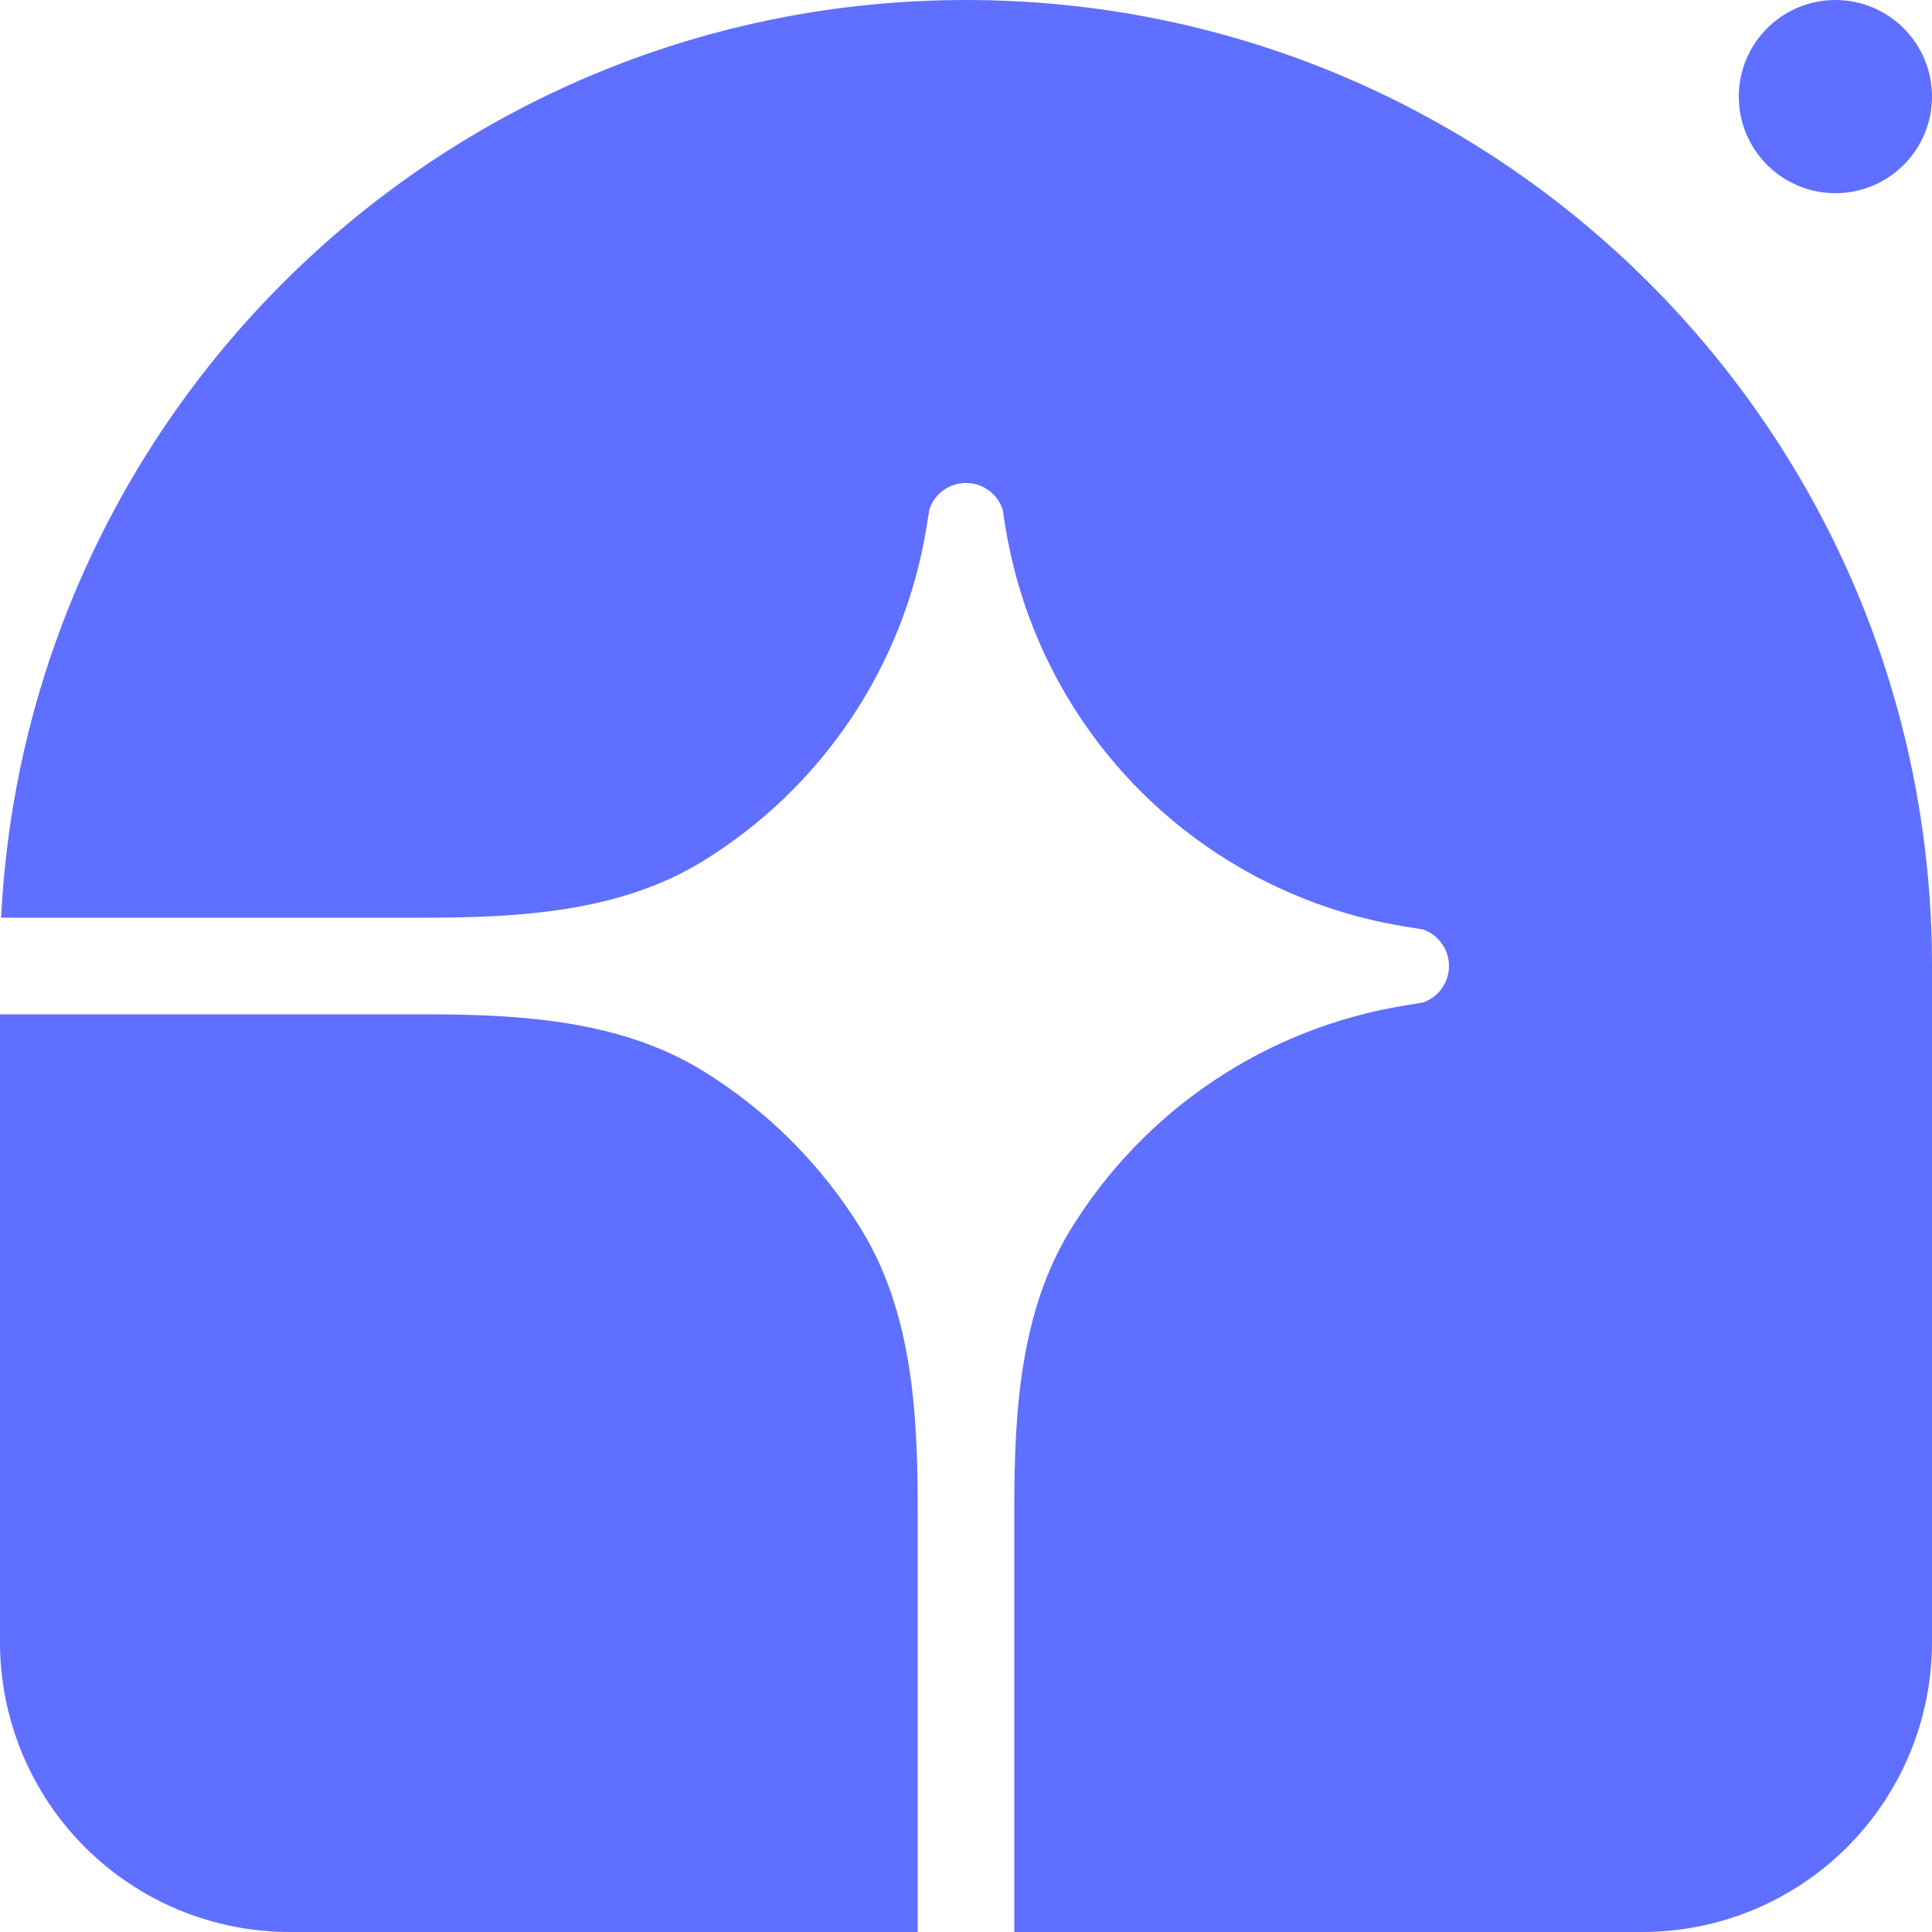
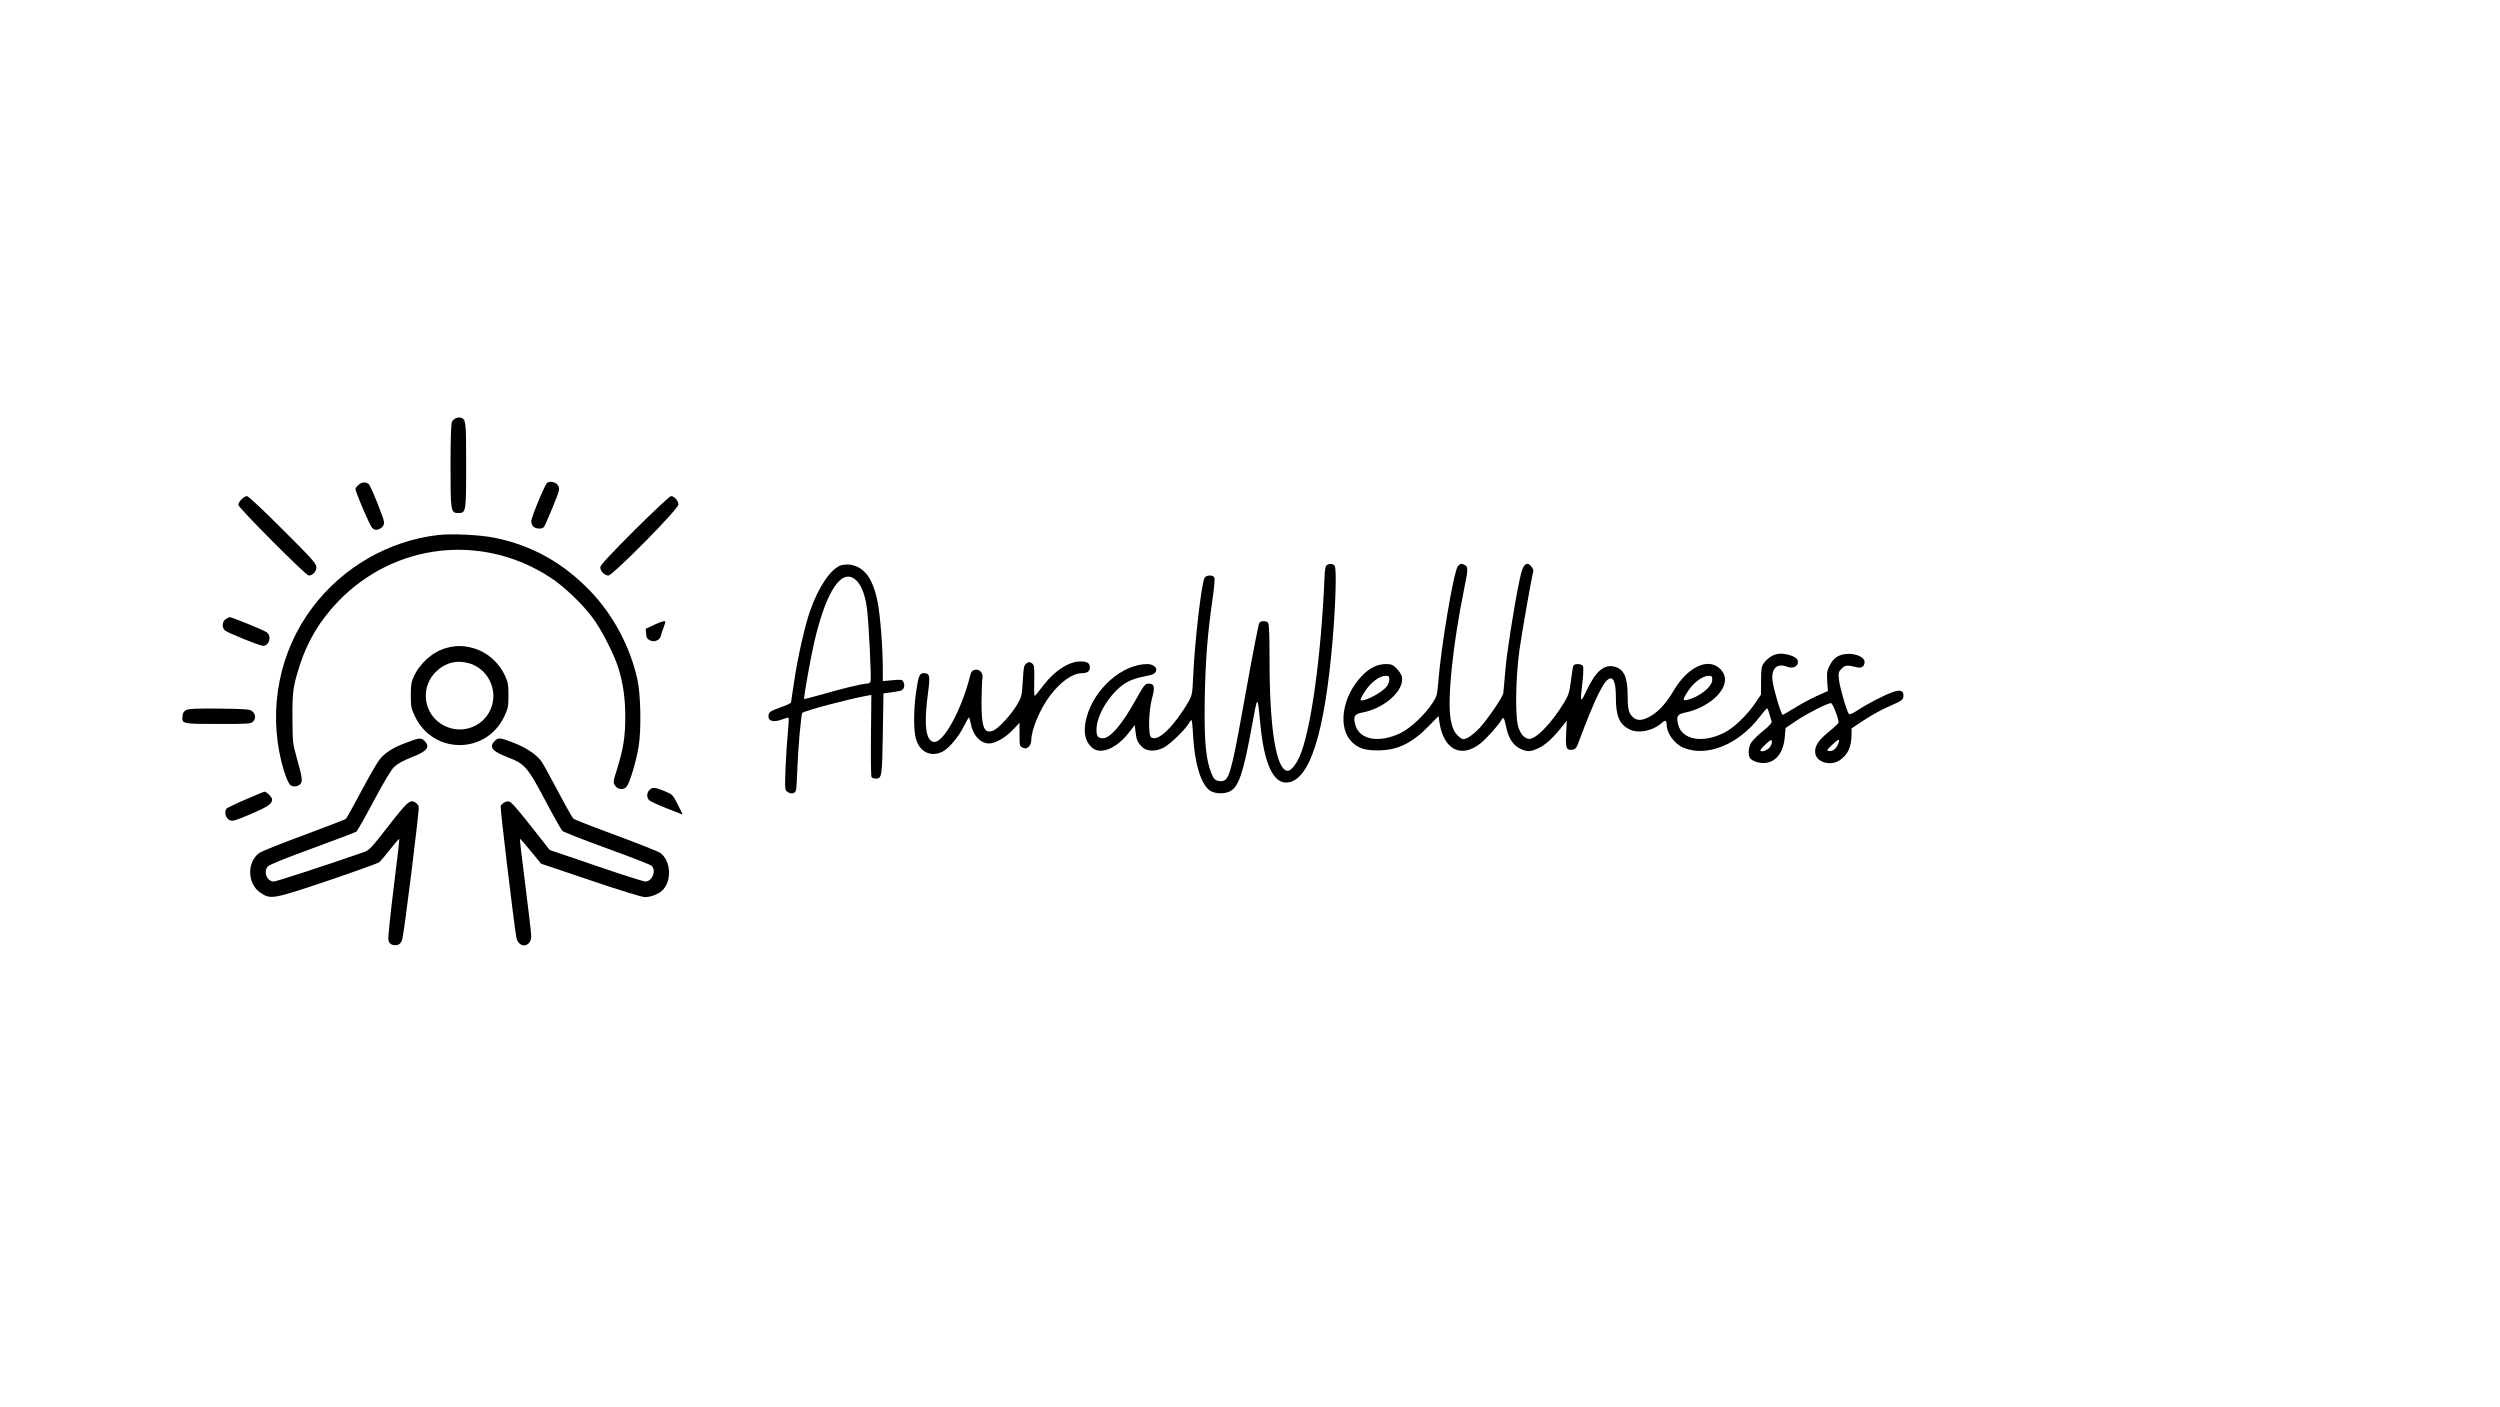
- <svg xmlns="http://www.w3.org/2000/svg" width="46" height="46" viewBox="0 0 46 46" fill="none">
-   <path d="M23 0C35.703 0 46 10.297 46 23V39.1C46 40.93 45.273 42.685 43.979 43.979C42.685 45.273 40.93 46 39.1 46H24.15V35.91C24.15 33.608 24.29 31.223 25.497 29.263C26.362 27.859 27.518 26.657 28.888 25.738C30.258 24.82 31.81 24.208 33.437 23.942L33.878 23.87C34.059 23.808 34.217 23.691 34.328 23.535C34.44 23.379 34.5 23.192 34.5 23C34.5 22.808 34.44 22.621 34.328 22.465C34.217 22.309 34.059 22.192 33.878 22.129L33.437 22.058C31.059 21.67 28.863 20.544 27.159 18.84C25.456 17.137 24.33 14.941 23.942 12.563L23.87 12.122C23.808 11.941 23.691 11.783 23.535 11.671C23.379 11.56 23.192 11.5 23 11.5C22.808 11.5 22.621 11.56 22.465 11.671C22.309 11.783 22.191 11.941 22.129 12.122L22.058 12.563C21.792 14.19 21.18 15.742 20.261 17.111C19.343 18.481 18.141 19.638 16.737 20.502C14.777 21.71 12.392 21.85 10.09 21.85H0.027C0.629 9.682 10.683 0 23 0Z" fill="#5F6FFF" />
-   <path d="M0 24.15H10.09C12.392 24.15 14.777 24.29 16.737 25.498C18.269 26.442 19.558 27.731 20.502 29.263C21.71 31.223 21.85 33.608 21.85 35.91V46H6.9C5.07 46 3.315 45.273 2.021 43.979C0.727 42.685 0 40.93 0 39.1L0 24.15ZM46 2.3C46 2.91 45.758 3.495 45.326 3.926C44.895 4.358 44.31 4.6 43.7 4.6C43.09 4.6 42.505 4.358 42.074 3.926C41.642 3.495 41.4 2.91 41.4 2.3C41.4 1.69 41.642 1.105 42.074 0.674C42.505 0.242 43.09 0 43.7 0C44.31 0 44.895 0.242 45.326 0.674C45.758 1.105 46 1.69 46 2.3Z" fill="#5F6FFF" />
+ <svg xmlns="http://www.w3.org/2000/svg" version="1.0" width="1920pt" height="1080pt" viewBox="0 0 1920 1080" preserveAspectRatio="xMidYMid meet">
+   <g transform="translate(0,1080) scale(0.1,-0.1)" fill="#000000" stroke="none">
+     <path d="M3503 7589 c-12 -4 -26 -17 -32 -28 -7 -13 -11 -132 -11 -338 0 -351 2 -363 59 -363 60 0 61 4 61 366 0 340 -1 353 -40 366 -8 3 -25 2 -37 -3z" />
+     <path d="M2757 7079 c-15 -11 -27 -27 -27 -35 0 -23 108 -276 127 -296 20 -22 42 -23 71 -2 14 9 22 26 22 43 0 26 -101 276 -117 292 -21 19 -51 18 -76 -2z" />
+     <path d="M4202 7092 c-17 -12 -122 -266 -122 -296 0 -14 7 -32 16 -40 19 -19 67 -21 82 -3 5 6 35 74 66 150 52 126 56 140 44 165 -14 28 -60 41 -86 24z" />
+     <path d="M1855 6965 c-14 -13 -25 -32 -25 -42 0 -22 519 -543 541 -543 30 0 59 30 59 63 0 28 -29 61 -258 289 -143 144 -265 258 -275 258 -10 0 -29 -11 -42 -25z" />
+     <path d="M4873 6728 c-190 -190 -263 -269 -263 -285 0 -29 33 -63 62 -63 34 0 538 510 538 545 0 29 -32 65 -57 65 -9 0 -135 -118 -280 -262z" />
+     <path d="M3364 6691 c-379 -44 -733 -248 -965 -557 -252 -335 -339 -771 -238 -1183 23 -94 54 -172 72 -183 20 -13 55 -9 72 9 21 20 17 49 -26 203 -31 110 -32 123 -33 305 -1 204 4 241 56 405 58 183 156 346 292 488 434 452 1107 529 1631 188 105 -68 247 -203 327 -311 66 -88 166 -283 197 -385 37 -119 54 -239 53 -380 0 -150 -15 -241 -63 -397 -31 -97 -31 -103 -15 -127 20 -31 65 -35 88 -8 24 26 74 194 93 311 21 125 16 403 -10 514 -57 254 -185 493 -360 676 -211 220 -451 353 -737 411 -116 23 -324 33 -434 21z" />
+     <path d="M6461 6459 c-77 -23 -174 -163 -239 -349 -41 -116 -97 -364 -123 -545 -12 -82 -23 -155 -24 -160 -2 -6 -39 -23 -84 -39 -66 -23 -82 -33 -87 -52 -13 -51 32 -67 106 -38 23 9 43 14 46 11 3 -3 1 -52 -5 -109 -6 -57 -14 -180 -18 -274 -6 -168 -6 -171 16 -186 28 -20 60 -12 65 16 3 11 7 95 11 186 5 144 28 397 37 405 18 17 350 105 492 131 l38 7 -3 -309 c-2 -170 0 -315 4 -321 5 -7 19 -13 31 -13 49 0 51 12 56 344 l5 311 55 7 c30 4 65 10 76 13 26 6 37 41 22 68 -9 18 -17 19 -84 13 l-74 -7 0 93 c0 160 -20 419 -40 515 -36 181 -101 269 -210 286 -19 3 -50 1 -69 -4z m118 -119 c39 -39 68 -118 80 -220 14 -106 34 -537 27 -555 -3 -8 -15 -15 -27 -15 -33 0 -187 -37 -342 -82 -76 -22 -140 -38 -141 -36 -6 6 52 330 79 443 94 399 215 573 324 465z" />
+     <path d="M10190 6460 c-10 -6 -15 -31 -17 -82 -26 -619 -106 -1196 -193 -1390 -26 -59 -66 -108 -89 -108 -89 0 -141 317 -141 854 0 198 -3 275 -12 284 -16 16 -53 15 -66 -1 -6 -7 -47 -217 -92 -467 -109 -613 -133 -716 -174 -742 -21 -14 -63 -8 -80 11 -10 11 -26 47 -36 80 -33 105 -43 262 -37 560 6 287 21 468 58 732 13 85 20 163 16 172 -9 23 -63 23 -76 -1 -24 -45 -75 -484 -87 -747 -6 -142 -8 -153 -37 -205 -16 -30 -54 -87 -83 -126 -91 -121 -163 -173 -203 -147 -24 16 -20 204 7 302 24 86 18 111 -27 111 -26 0 -34 -10 -96 -120 -108 -195 -198 -300 -256 -300 -40 0 -52 22 -47 84 10 120 124 288 239 350 27 15 84 34 126 41 71 12 92 24 93 52 0 23 -32 43 -68 43 -194 -1 -408 -189 -467 -410 -28 -105 -15 -180 40 -230 64 -60 187 -11 283 111 l47 61 6 -54 c7 -62 17 -83 54 -118 35 -32 102 -33 163 -1 47 24 160 133 189 181 9 17 20 30 24 30 3 0 9 -54 12 -120 12 -215 60 -372 128 -421 38 -26 111 -29 156 -6 66 35 102 140 166 492 47 256 44 255 67 17 28 -289 96 -442 196 -442 178 0 297 364 359 1100 23 278 31 546 15 565 -14 17 -38 19 -60 5z" />
+     <path d="M11197 6453 c-32 -36 -132 -630 -152 -903 -7 -87 -11 -100 -44 -150 -57 -88 -168 -192 -241 -228 -166 -82 -320 -55 -351 61 -18 67 -8 83 60 96 171 34 322 175 297 277 -4 15 -22 42 -41 61 -28 28 -40 33 -81 33 -66 -1 -125 -29 -183 -89 -155 -160 -191 -404 -75 -513 50 -46 99 -62 199 -61 148 1 260 55 390 189 l73 75 7 -48 c31 -210 166 -280 314 -163 49 39 140 141 162 181 15 28 21 18 36 -52 17 -86 53 -142 106 -168 55 -27 80 -26 142 3 53 24 112 78 178 161 l40 50 -5 -97 c-6 -111 2 -132 46 -126 22 2 31 11 42 38 140 374 208 510 254 510 27 0 40 -49 40 -149 0 -140 27 -204 103 -242 69 -36 184 -12 253 52 24 22 34 16 34 -20 1 -64 62 -146 130 -174 177 -73 418 23 580 232 30 39 58 71 61 71 5 0 11 -16 35 -101 3 -11 -19 -35 -67 -74 -39 -31 -79 -71 -90 -89 -19 -31 -25 -80 -13 -111 10 -24 58 -45 107 -45 91 0 154 76 164 199 l6 70 85 57 c85 57 237 134 264 134 13 0 58 -116 58 -148 0 -6 -31 -37 -70 -68 -80 -65 -110 -107 -110 -157 0 -78 114 -116 190 -65 63 44 89 101 90 199 l0 45 94 62 c51 34 129 78 172 97 124 55 129 59 132 86 5 44 -21 55 -81 34 -64 -22 -197 -91 -272 -141 -32 -21 -60 -33 -65 -28 -16 17 -72 210 -77 266 -5 51 -3 59 21 83 28 28 41 29 119 10 33 -9 57 8 57 41 0 37 -68 67 -137 62 -65 -6 -100 -29 -131 -89 -20 -38 -23 -54 -19 -120 l5 -76 -85 -38 c-47 -21 -124 -63 -170 -92 -47 -29 -88 -53 -92 -53 -12 0 -75 215 -79 270 -7 90 38 129 114 99 52 -19 95 10 78 54 -8 22 -76 47 -128 47 -48 0 -96 -27 -130 -73 -18 -25 -21 -43 -21 -135 l-1 -107 -44 -65 c-64 -95 -166 -192 -241 -229 -165 -81 -319 -53 -350 62 -18 67 -8 83 60 96 81 16 177 66 232 121 80 80 89 162 23 219 -92 81 -245 5 -351 -174 -55 -94 -115 -160 -177 -195 -64 -37 -105 -38 -138 -5 -31 31 -38 62 -38 174 -1 133 -29 192 -101 211 -79 21 -144 -35 -215 -185 -48 -102 -50 -97 -30 73 6 56 8 109 3 117 -9 18 -63 20 -73 4 -4 -6 -12 -58 -19 -116 -12 -92 -18 -111 -54 -171 -98 -162 -226 -291 -275 -276 -34 10 -54 33 -73 83 -28 71 -24 382 6 596 21 149 95 569 107 607 5 16 -27 58 -44 58 -27 0 -43 -33 -62 -125 -44 -212 -99 -566 -110 -705 -7 -80 -13 -154 -15 -165 -6 -32 -120 -198 -180 -264 -30 -32 -71 -66 -91 -76 -35 -16 -37 -16 -63 2 -39 30 -59 70 -71 148 -25 156 19 574 106 999 29 144 30 162 5 176 -27 14 -35 13 -54 -7z m-527 -872 c0 -15 -9 -40 -20 -53 -36 -47 -169 -117 -200 -106 -6 2 9 32 32 67 45 70 113 121 160 121 24 0 28 -4 28 -29z m2480 -3 c0 -52 -99 -131 -192 -153 -38 -10 -36 5 9 72 41 62 111 113 155 113 25 0 28 -4 28 -32z m442 -517 c-18 -25 -72 -42 -72 -23 0 5 19 27 42 48 37 33 43 36 46 20 2 -10 -5 -30 -16 -45z m527 30 c-14 -39 -43 -63 -71 -59 -22 4 -21 6 21 46 52 49 64 52 50 13z" />
+     <path d="M1732 6044 c-27 -19 -29 -65 -4 -86 22 -19 267 -118 292 -118 49 0 69 77 27 105 -27 18 -265 115 -282 115 -6 0 -21 -7 -33 -16z" />
+     <path d="M5032 6005 l-73 -34 3 -38 c2 -30 9 -41 30 -51 35 -17 76 1 84 37 3 14 12 42 21 63 8 20 14 41 12 46 -2 6 -36 -4 -77 -23z" />
+     <path d="M3430 5824 c-105 -28 -203 -114 -252 -220 -19 -40 -23 -66 -23 -144 0 -86 3 -101 32 -162 139 -293 547 -294 686 0 29 61 32 76 32 162 0 81 -4 103 -27 151 -49 106 -142 185 -253 214 -72 18 -123 18 -195 -1z m176 -119 c137 -41 216 -194 170 -331 -49 -149 -219 -219 -361 -149 -167 81 -196 307 -54 428 71 62 154 79 245 52z" />
+     <path d="M7883 5705 c-19 -13 -22 -29 -28 -135 -7 -114 -9 -123 -44 -182 -44 -76 -141 -181 -181 -198 -72 -30 -93 22 -92 224 1 82 4 161 7 176 9 39 -23 75 -58 66 -21 -5 -29 -15 -37 -49 -67 -264 -205 -514 -278 -505 -63 7 -78 135 -45 375 18 133 14 153 -33 153 -32 0 -40 -20 -58 -142 -20 -136 -21 -298 -1 -365 29 -98 113 -139 201 -97 49 23 126 114 165 194 19 38 37 69 40 69 4 1 9 -17 13 -40 15 -92 74 -159 142 -159 47 0 127 45 183 105 l51 54 0 -90 c0 -86 1 -90 25 -101 21 -9 28 -8 45 7 11 10 20 31 20 47 0 83 67 244 144 345 84 110 172 172 247 173 40 0 59 15 59 45 0 33 -20 45 -73 45 -86 0 -193 -68 -278 -176 -24 -31 -52 -66 -61 -78 -16 -20 -17 -15 -15 103 2 114 0 124 -18 137 -18 12 -24 12 -42 -1z" />
+     <path d="M1430 5347 c-18 -9 -26 -22 -28 -45 -6 -62 -6 -62 273 -62 231 0 253 1 268 18 23 25 21 55 -4 78 -19 17 -41 19 -253 22 -173 2 -237 -1 -256 -11z" />
+     <path d="M3117 5095 c-100 -38 -155 -72 -200 -126 -18 -21 -81 -130 -141 -243 -60 -113 -114 -210 -120 -215 -6 -5 -152 -61 -323 -125 -172 -63 -326 -125 -343 -138 -96 -70 -90 -238 11 -305 78 -52 94 -49 514 92 209 71 388 135 399 144 10 9 47 53 83 99 36 46 67 81 69 79 3 -2 -17 -173 -43 -378 -27 -218 -44 -385 -40 -401 5 -18 16 -30 31 -34 41 -10 65 4 76 44 15 58 132 994 126 1018 -3 11 -17 26 -30 34 -38 20 -59 1 -211 -194 -124 -160 -139 -176 -183 -191 -274 -96 -670 -225 -689 -225 -53 0 -83 76 -45 117 10 12 150 68 342 138 179 65 330 123 337 128 7 5 67 111 133 235 79 148 134 240 158 263 25 24 70 48 135 74 118 45 143 79 97 125 -26 26 -39 25 -143 -15z" />
+     <path d="M3800 5110 c-47 -47 -21 -80 97 -125 135 -52 153 -73 292 -335 62 -118 121 -222 130 -231 9 -9 162 -69 341 -134 179 -65 333 -125 343 -133 40 -35 7 -122 -47 -122 -13 0 -184 54 -379 121 l-355 121 -137 174 c-75 96 -147 181 -160 190 -18 12 -28 12 -49 3 -14 -7 -28 -20 -31 -30 -5 -14 100 -886 120 -1006 15 -89 115 -82 115 8 0 18 -20 193 -45 388 -25 194 -44 355 -42 358 3 2 40 -40 83 -93 l79 -97 380 -128 c220 -75 396 -129 418 -129 42 0 101 22 130 48 79 71 72 232 -13 292 -16 11 -169 72 -342 136 -172 63 -319 121 -325 127 -7 7 -61 102 -119 212 -58 110 -115 213 -126 228 -37 51 -116 105 -210 141 -107 42 -121 43 -148 16z" />
+     <path d="M4987 4732 c-20 -22 -22 -52 -4 -75 6 -9 66 -37 132 -63 66 -25 123 -48 126 -50 3 -1 -13 33 -35 76 -40 78 -42 80 -104 105 -74 30 -94 31 -115 7z" />
+     <path d="M1886 4660 c-77 -33 -143 -65 -148 -72 -17 -26 -4 -72 24 -86 24 -11 38 -7 160 44 133 57 168 80 168 114 0 17 -43 60 -59 60 -3 0 -69 -27 -145 -60z" />
+   </g>
</svg>
